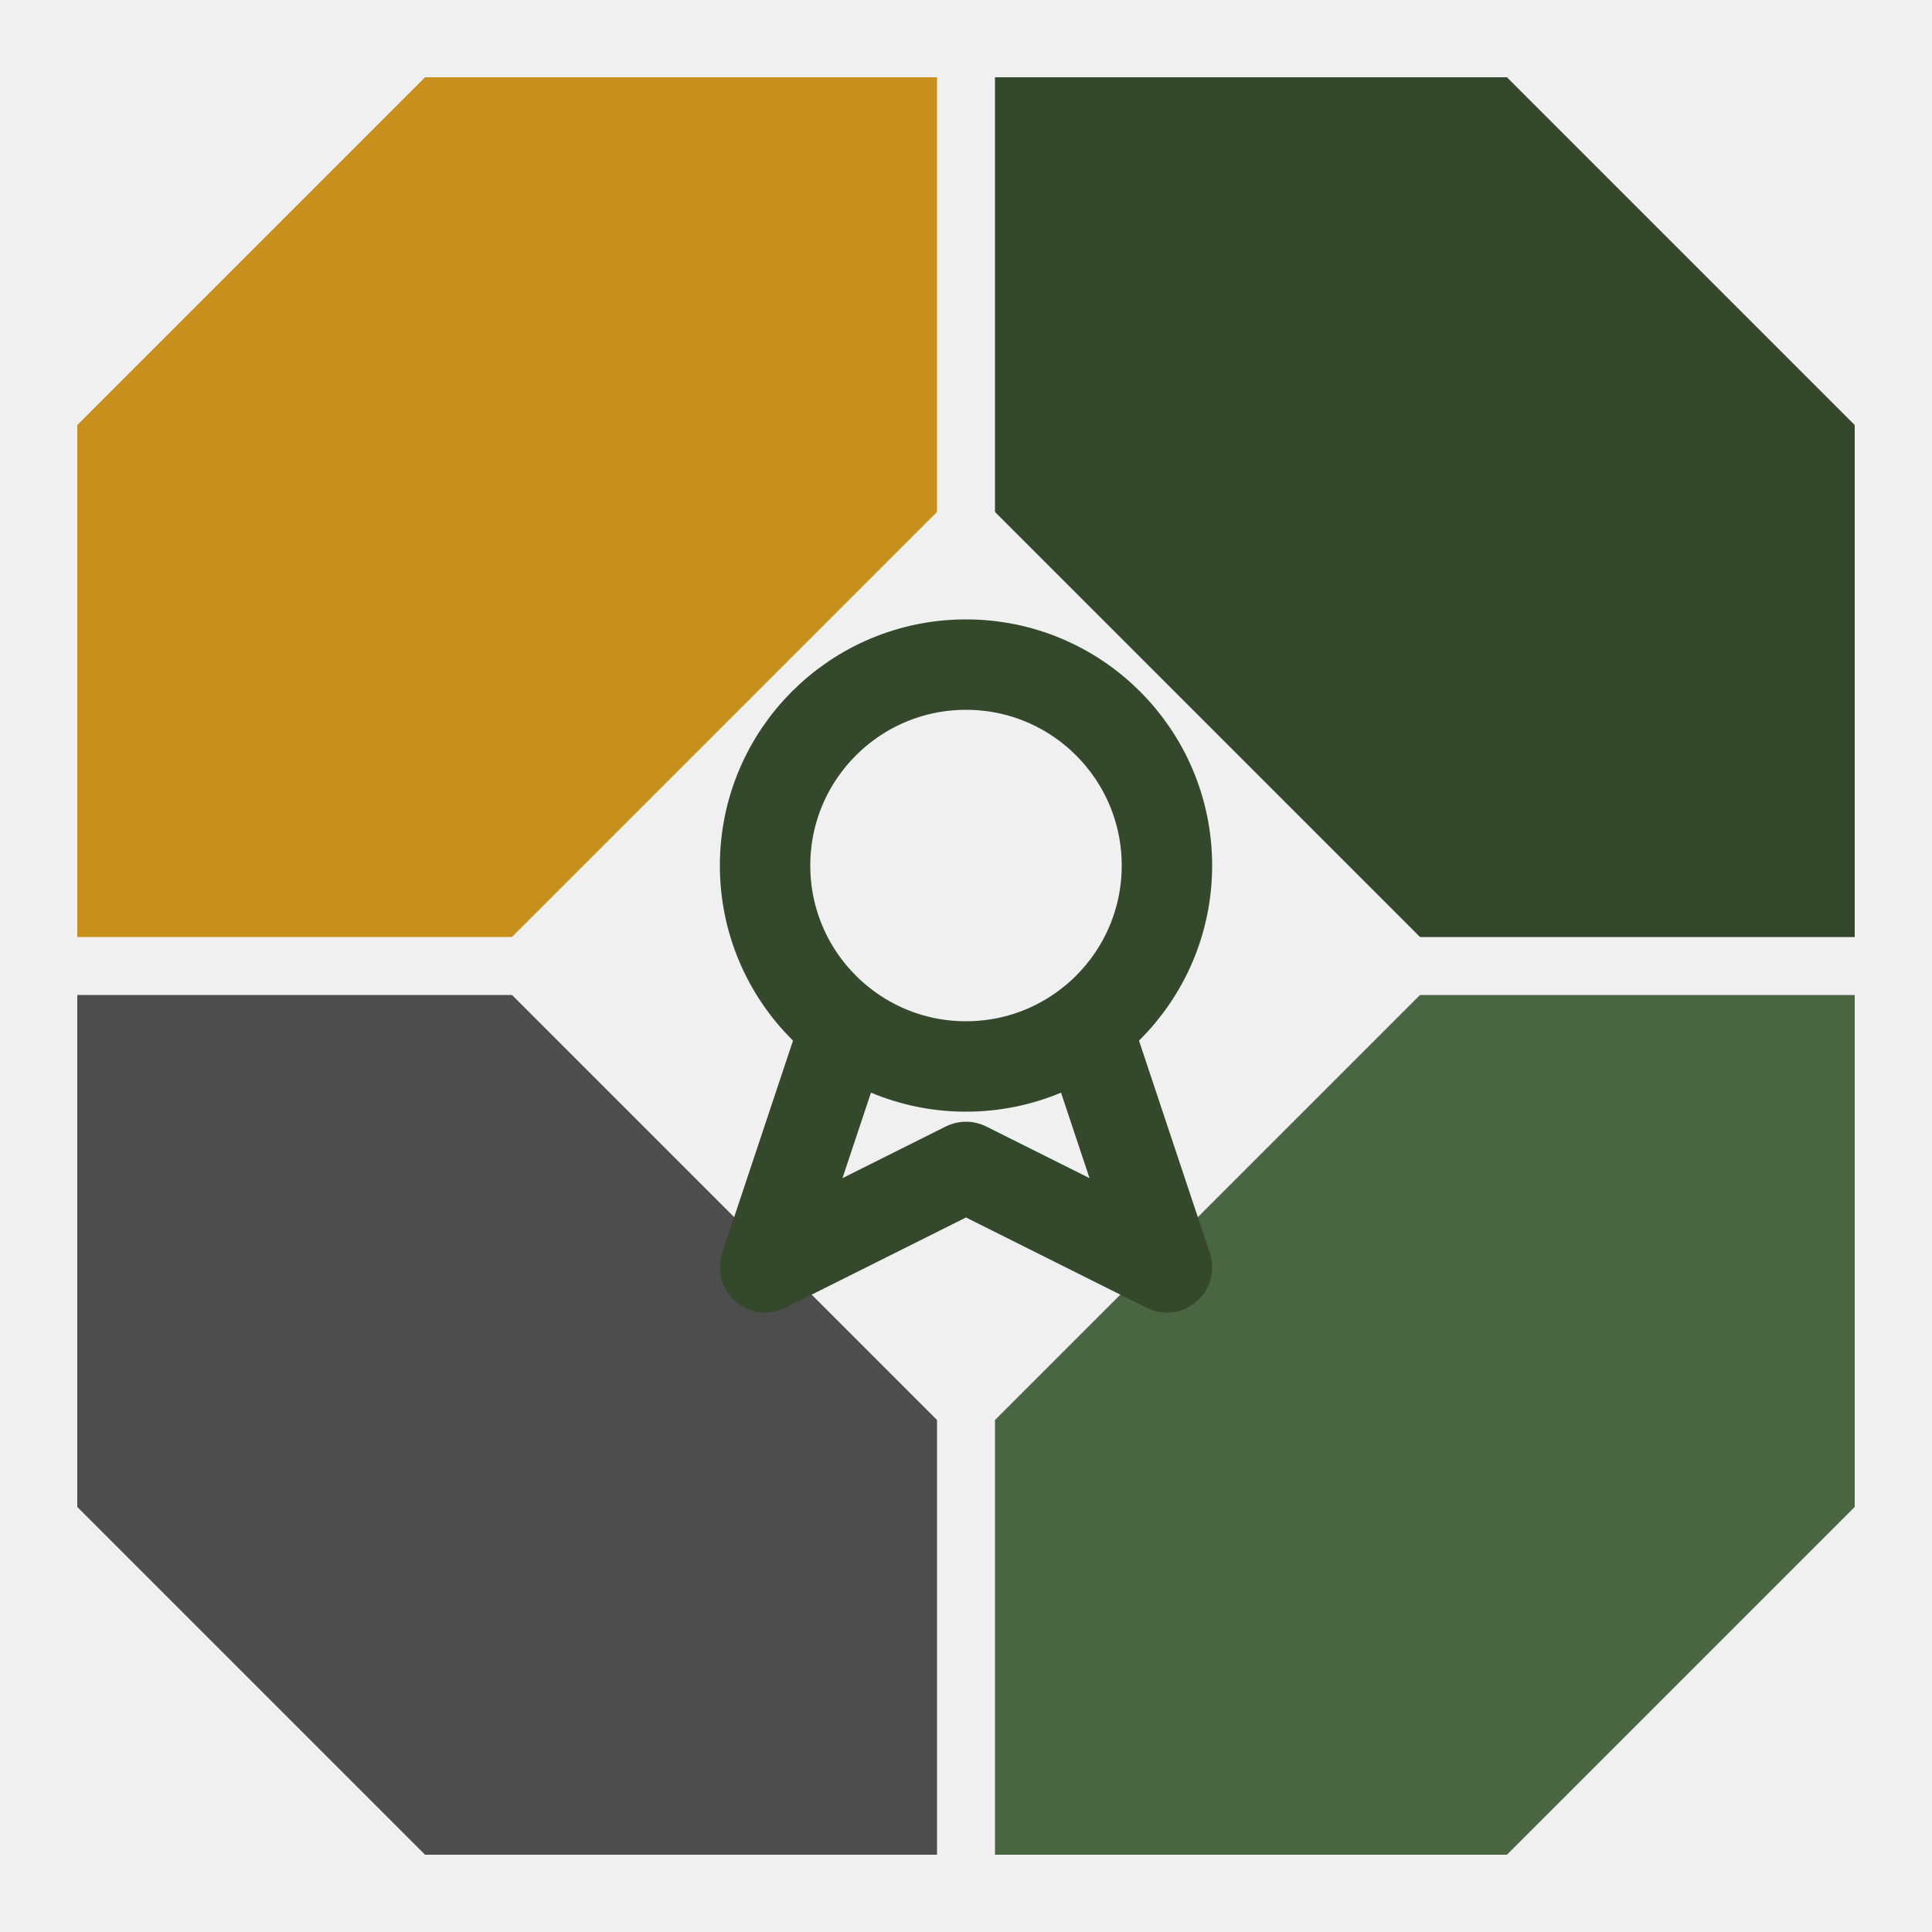
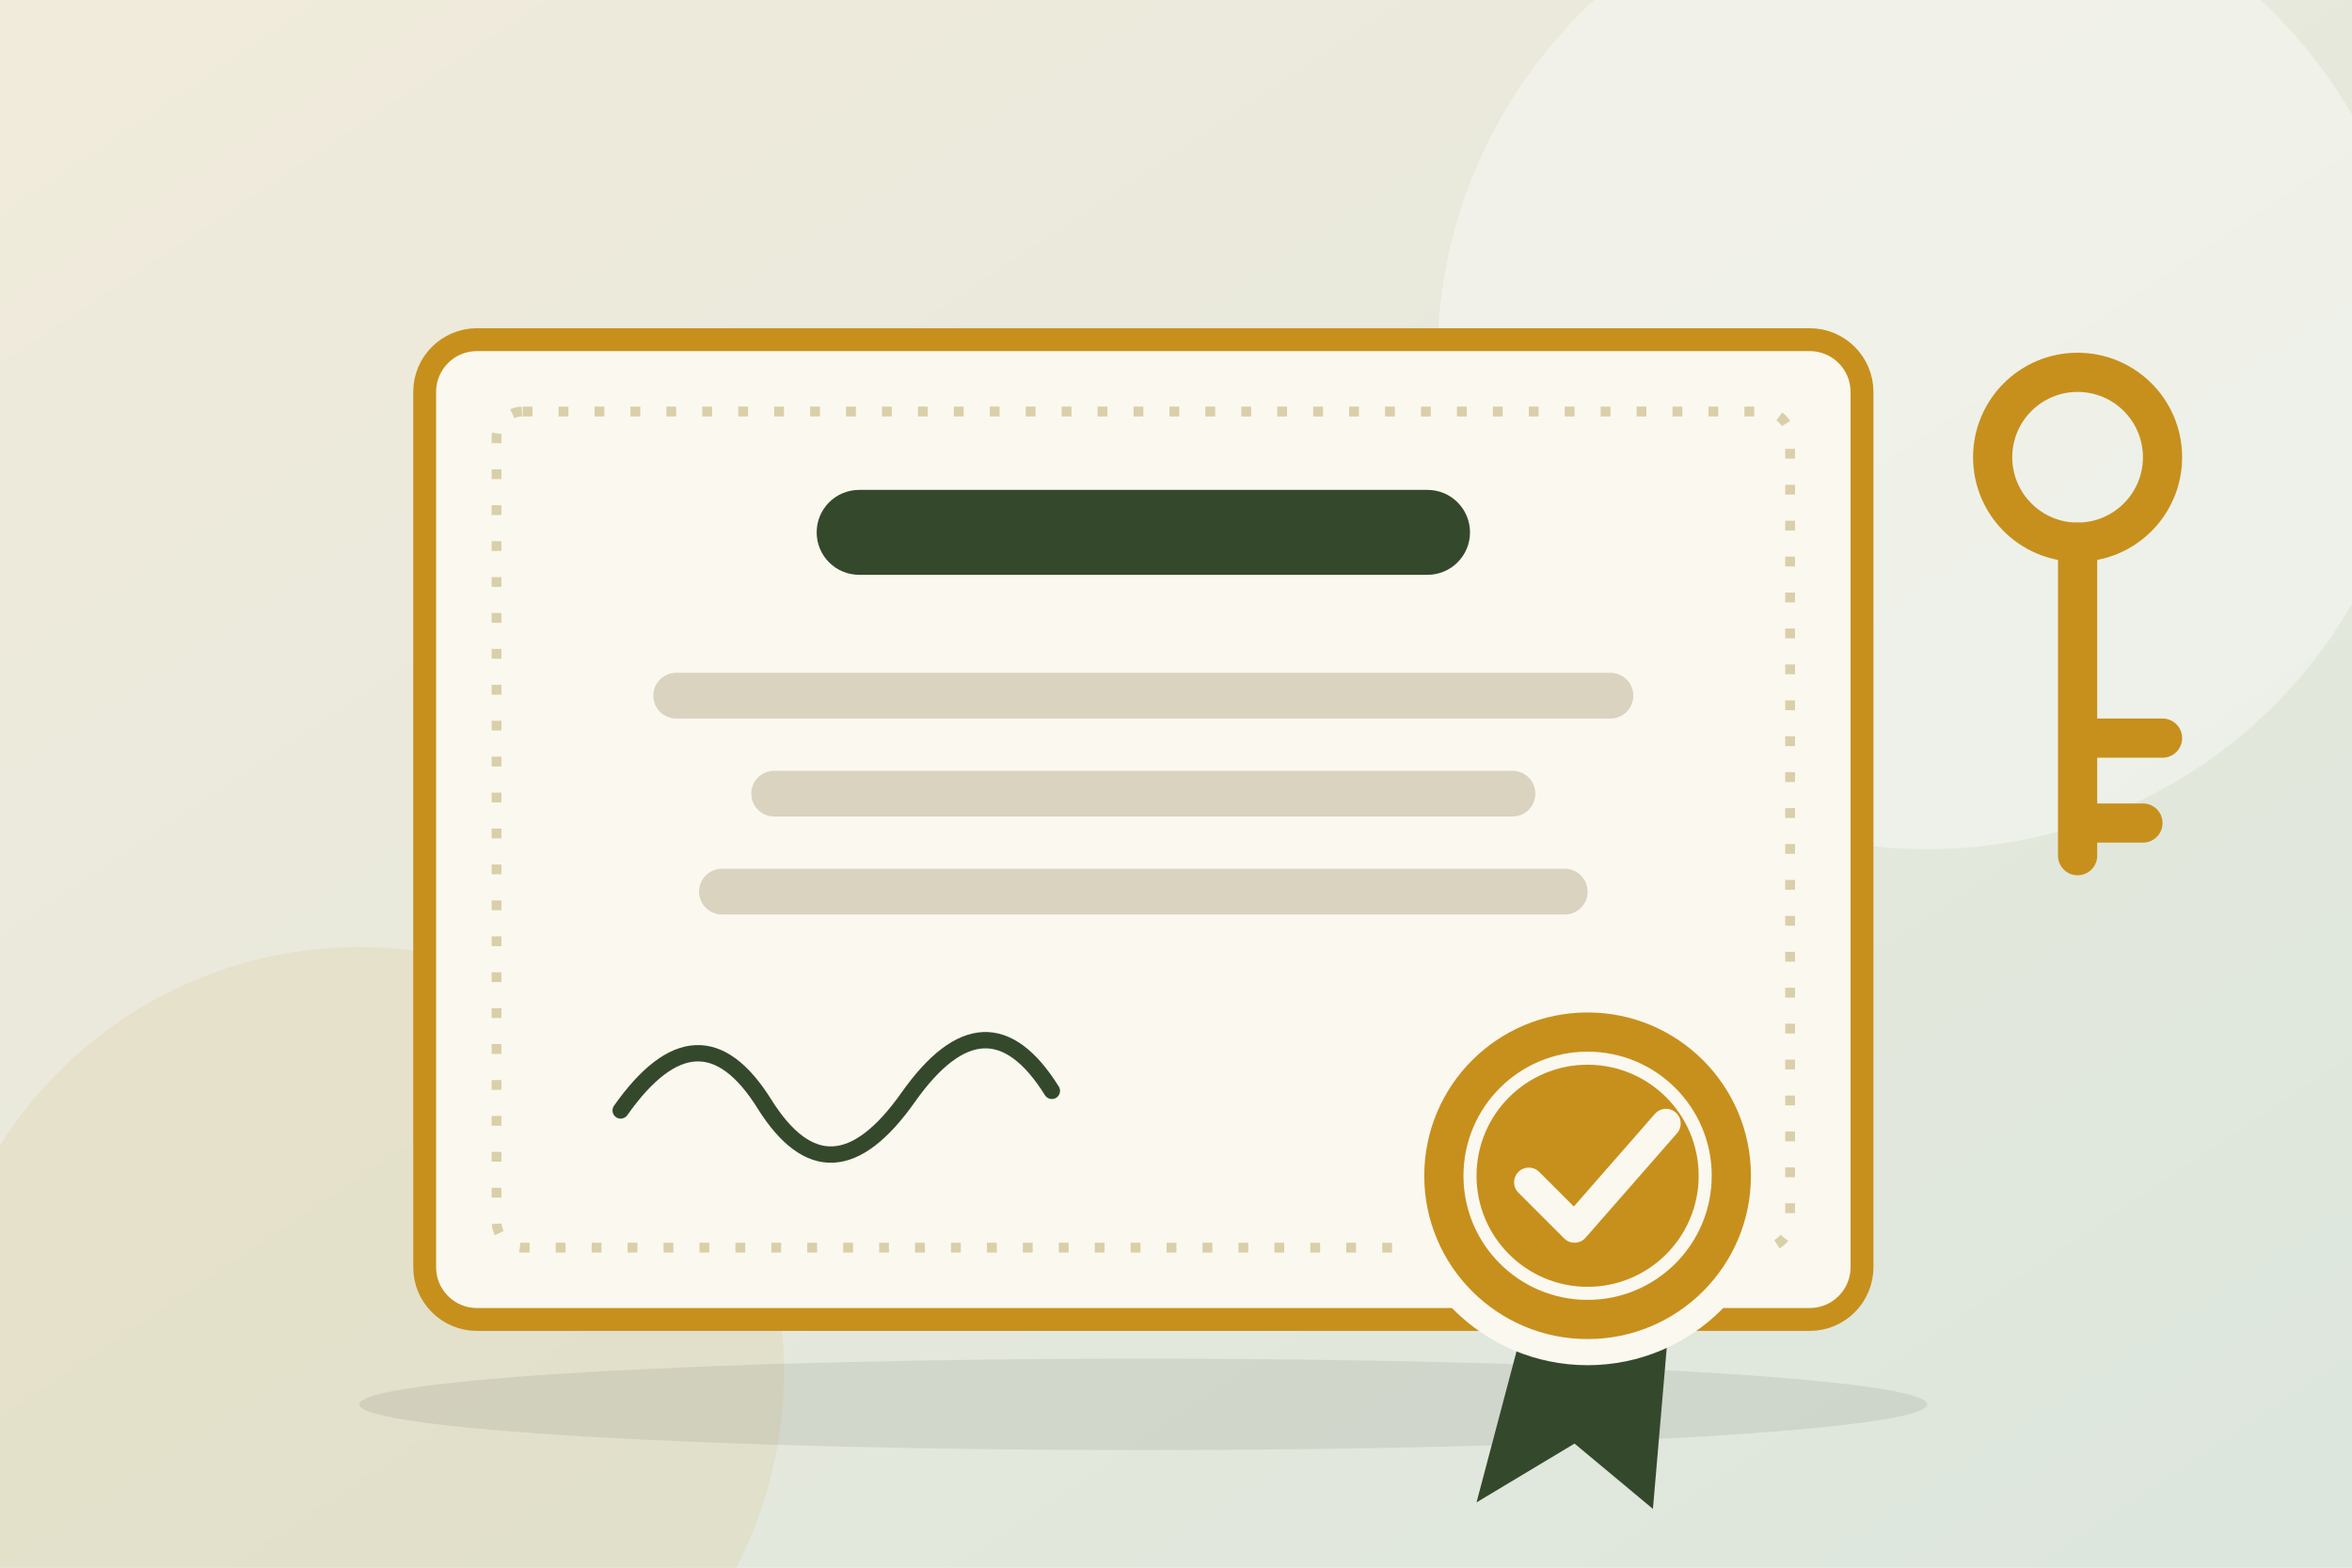
- <svg xmlns="http://www.w3.org/2000/svg" viewBox="0 0 100 100" role="img">
+ <svg xmlns="http://www.w3.org/2000/svg" viewBox="0 0 720 480" role="img">
  <defs>
-     <mask id="h">
-       <rect width="100" height="100" fill="#fff" />
-       <polygon points="50,25 75,50 50,75 25,50" fill="#000" />
-     </mask>
+     <linearGradient id="bg" x1="0" y1="0" x2="1" y2="1">
+       <stop offset="0" stop-color="#F1EBDB" />
+       <stop offset="1" stop-color="#DCE6DD" />
+     </linearGradient>
  </defs>
-   <g mask="url(#h)">
-     <polygon points="4,22 22,4 48.5,4 48.5,48.5 4,48.5" fill="#C7901D" />
-     <polygon points="51.5,4 78,4 96,22 96,48.5 51.5,48.5" fill="#34492C" />
-     <polygon points="4,51.5 48.5,51.5 48.5,96 22,96 4,78" fill="#4d4d4d" />
-     <polygon points="51.5,51.5 96,51.5 96,78 78,96 51.5,96" fill="#4a6542" />
+   <rect width="720" height="480" fill="url(#bg)" />
+   <circle cx="590" cy="110" r="150" fill="#fff" opacity=".38" />
+   <circle cx="110" cy="420" r="130" fill="#C7901D" opacity=".09" />
+   <ellipse cx="350" cy="430" rx="240" ry="14" fill="#222826" opacity=".09" />
+   <rect x="130" y="104" width="440" height="300" rx="16" fill="#FBF8EF" stroke="#C7901D" stroke-width="7" />
+   <rect x="152" y="126" width="396" height="256" rx="8" fill="none" stroke="#D9CFA9" stroke-width="3" stroke-dasharray="3 8" />
+   <rect x="250" y="150" width="200" height="26" rx="13" fill="#34492C" />
+   <g fill="#D9D3BF">
+     <rect x="200" y="206" width="300" height="14" rx="7" />
+     <rect x="230" y="236" width="240" height="14" rx="7" />
+     <rect x="214" y="266" width="272" height="14" rx="7" />
  </g>
-   <g transform="translate(50 50) scale(1.3) translate(-50 -50)" fill="none" stroke="#34492C" stroke-width="3.6" stroke-linecap="round" stroke-linejoin="round">
-     <circle cx="50" cy="46" r="8" />
-     <path d="M45 53l-3 9 8-4 8 4-3-9" />
+   <path d="M190 340 q24 -34 44 -2 t44 -2 t44 -2" fill="none" stroke="#34492C" stroke-width="5" stroke-linecap="round" />
+   <path d="M470 392 L452 460 L482 442 L506 462 L512 392Z" fill="#34492C" />
+   <circle cx="486" cy="360" r="54" fill="#C7901D" stroke="#FBF8EF" stroke-width="8" />
+   <circle cx="486" cy="360" r="36" fill="none" stroke="#FBF8EF" stroke-width="4" />
+   <path d="M468 362 l14 14 28 -32" fill="none" stroke="#FBF8EF" stroke-width="9" stroke-linecap="round" stroke-linejoin="round" />
+   <g fill="none" stroke="#C7901D" stroke-width="12" stroke-linecap="round">
+     <circle cx="636" cy="140" r="26" />
+     <path d="M636 166V262M636 226h26M636 252h20" />
  </g>
</svg>
